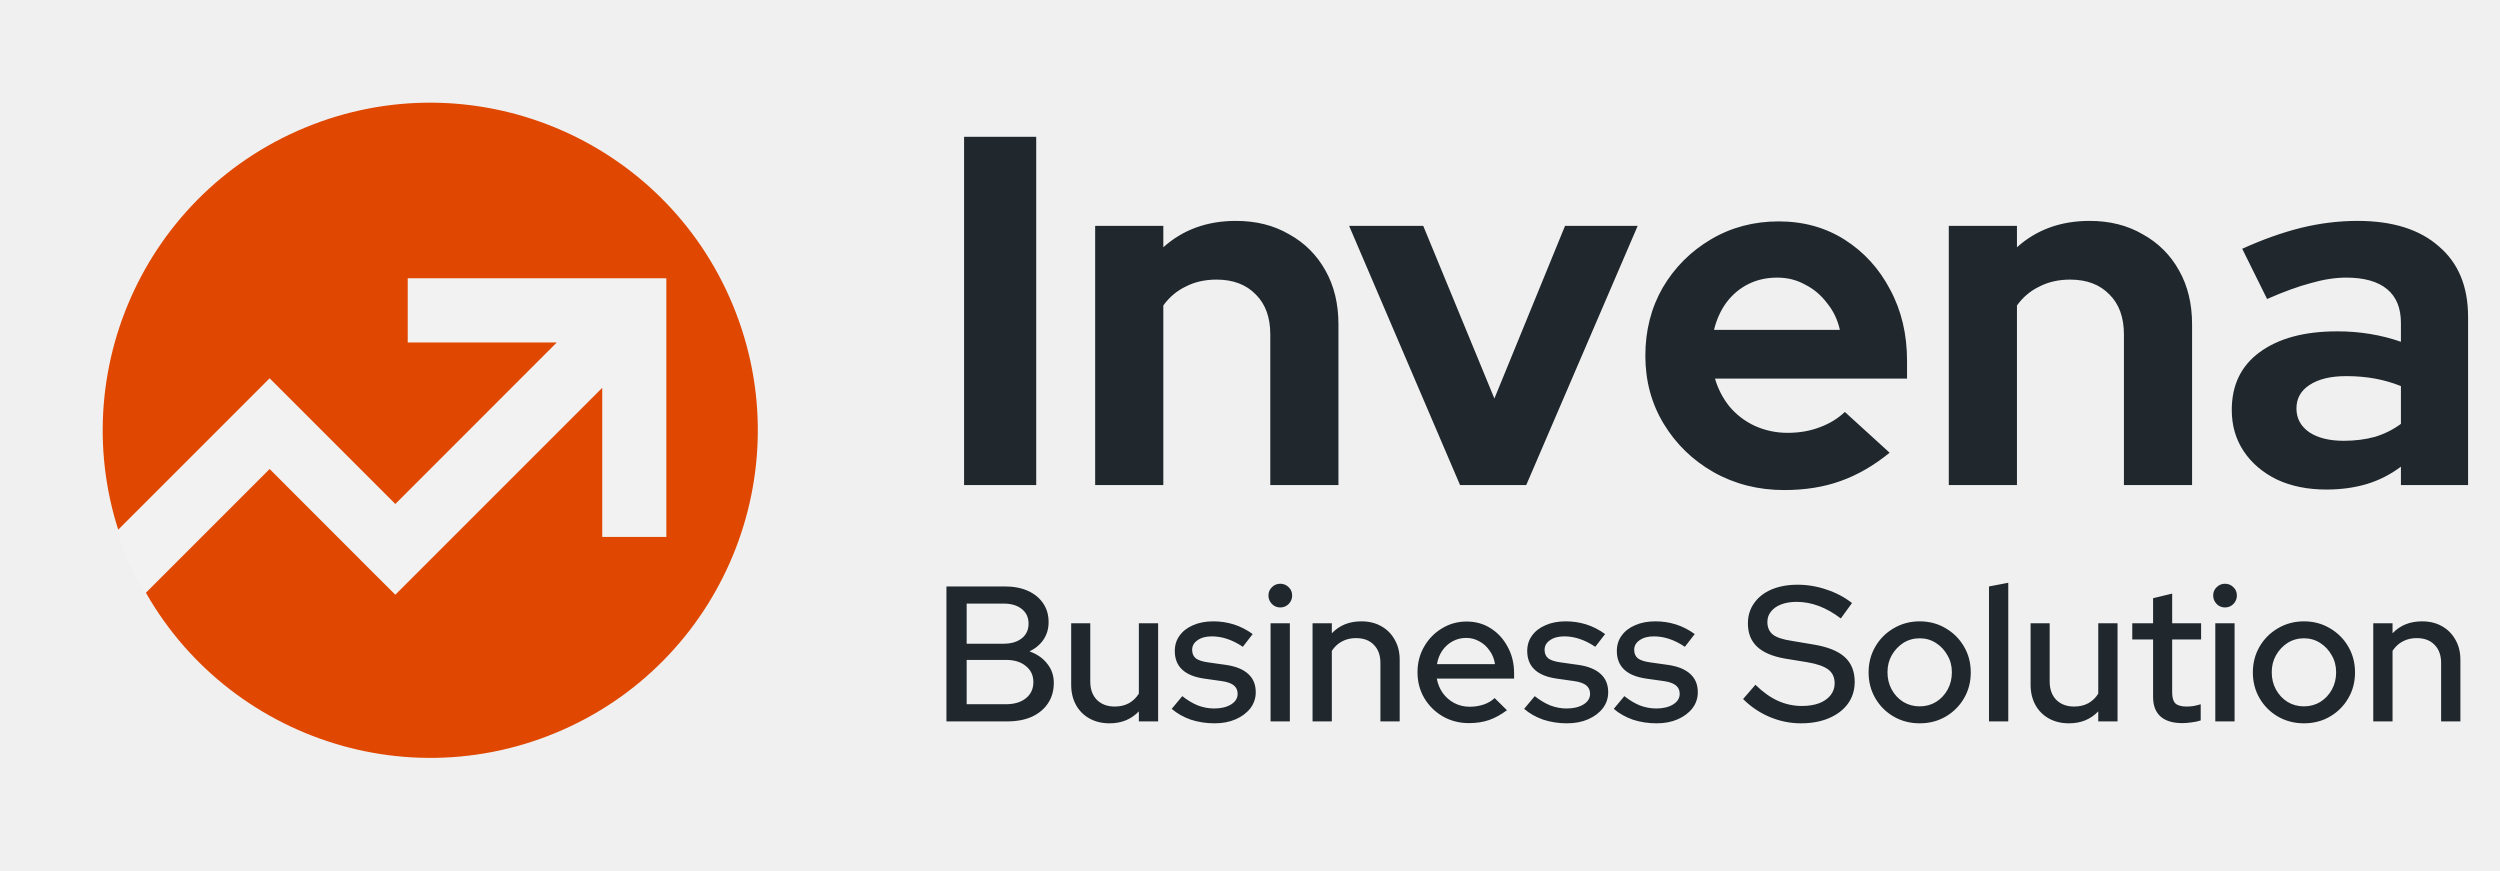
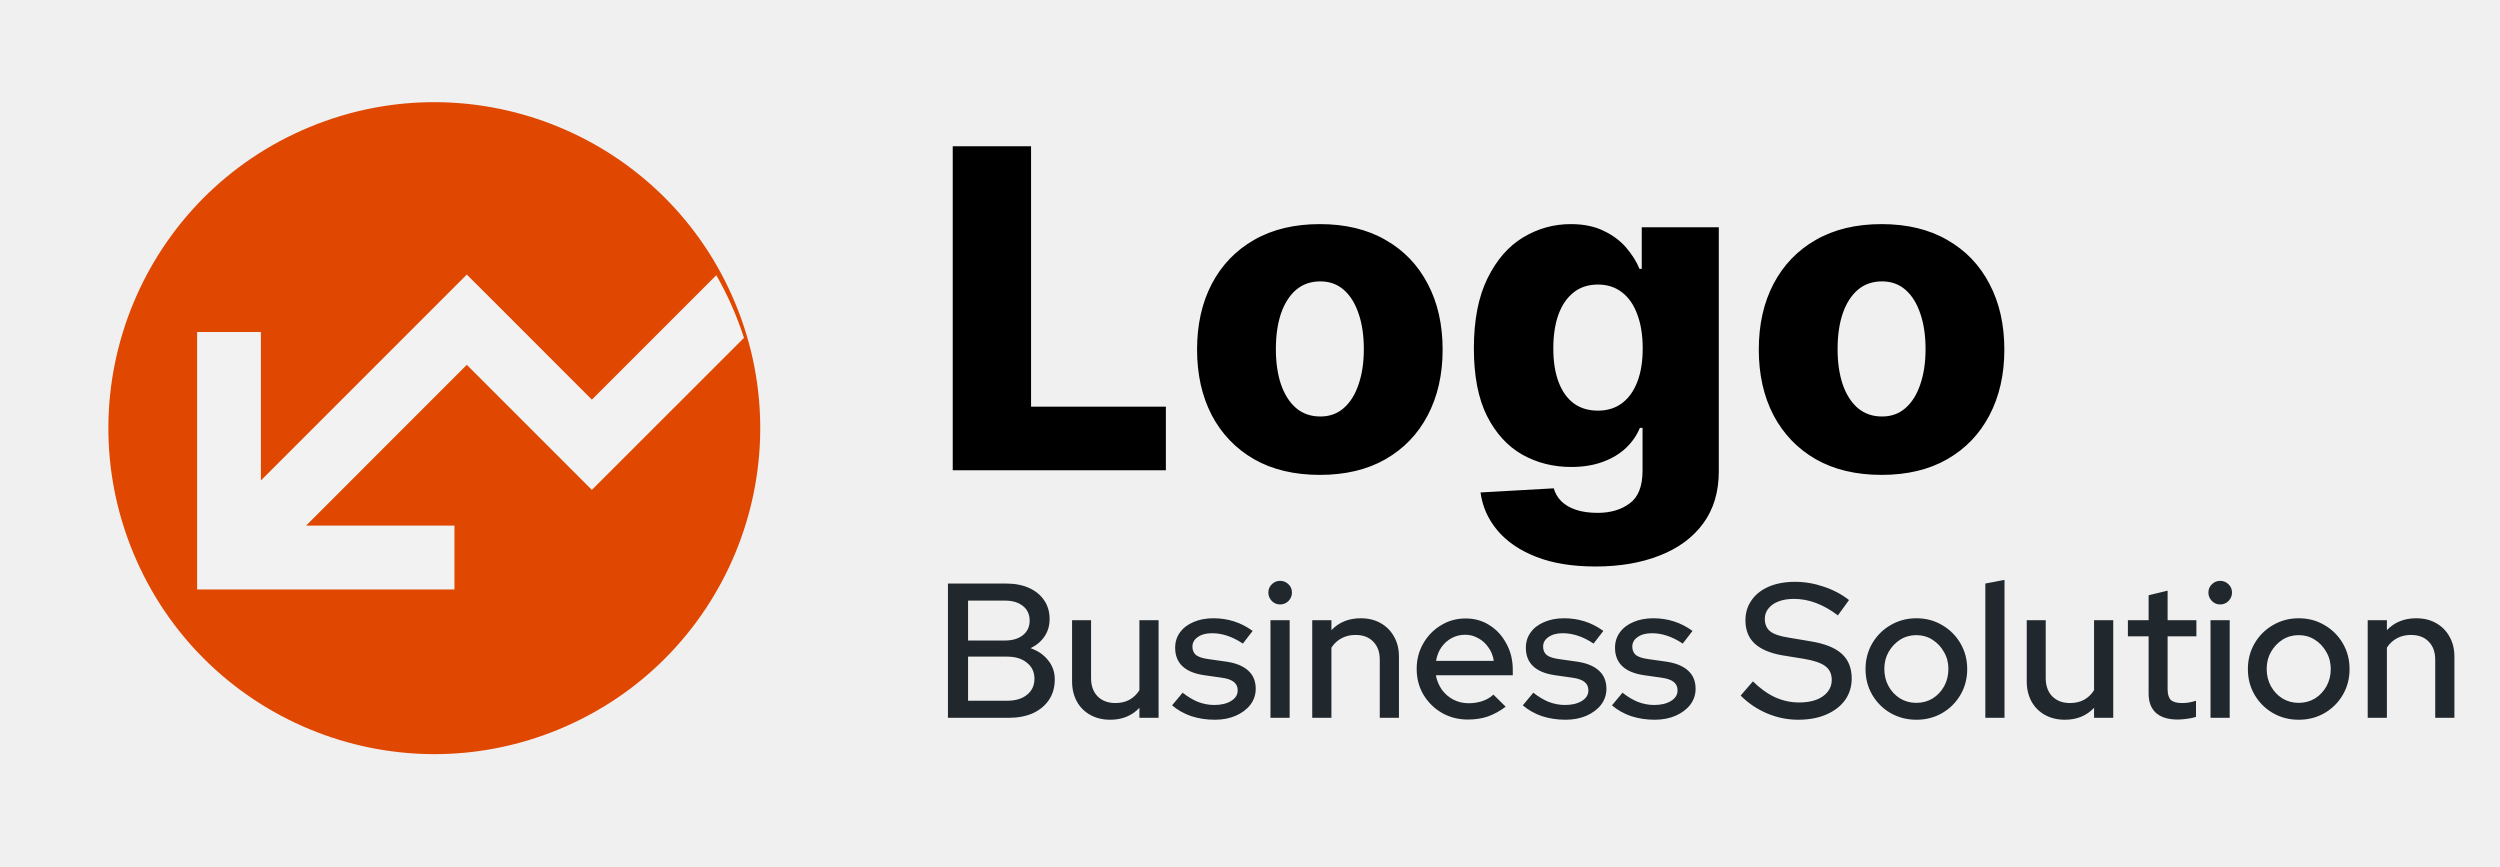
- <svg xmlns="http://www.w3.org/2000/svg" width="201" height="70" viewBox="0 0 201 70" fill="none">
-   <path d="M44.671 58.924C58.104 53.36 64.482 37.956 58.917 24.52C53.351 11.083 37.949 4.701 24.515 10.266C11.082 15.83 4.703 31.234 10.269 44.67C15.835 58.107 31.237 64.489 44.671 58.924Z" fill="#E04700" />
-   <mask id="mask0_3025_509" style="mask-type:luminance" maskUnits="userSpaceOnUse" x="8" y="8" width="54" height="54">
-     <path d="M44.726 59.059C58.234 53.464 64.647 37.975 59.051 24.464C53.454 10.953 37.967 4.536 24.459 10.131C10.95 15.727 4.537 31.216 10.134 44.727C15.73 58.238 31.218 64.655 44.726 59.059Z" fill="white" />
+ <svg xmlns="http://www.w3.org/2000/svg" width="202" height="70" viewBox="0 0 202 70" fill="none">
+   <path d="M45.17 58.924C58.604 53.36 64.982 37.956 59.416 24.52C53.851 11.083 38.449 4.701 25.015 10.266C11.581 15.831 5.203 31.234 10.769 44.671C16.335 58.107 31.737 64.489 45.17 58.924Z" fill="#E04700" />
+   <mask id="mask0_299_772" style="mask-type:luminance" maskUnits="userSpaceOnUse" x="8" y="8" width="54" height="54">
+     <path d="M24.775 10.94C11.267 16.536 4.853 32.025 10.45 45.536C16.046 59.047 31.534 65.464 45.042 59.868C58.55 54.273 64.963 38.784 59.367 25.273C53.77 11.762 38.283 5.345 24.775 10.94Z" fill="white" />
  </mask>
-   <g mask="url(#mask0_3025_509)">
-     <path fill-rule="evenodd" clip-rule="evenodd" d="M48.42 31.18L31.784 47.816L29.957 45.995L21.678 37.709L7.331 52.056L3.684 48.403L21.678 30.414L23.499 32.235L31.784 40.521L44.767 27.532H32.781V22.372H53.574V43.172H48.42V31.18Z" fill="#F2F2F2" />
+   <g mask="url(#mask0_299_772)">
+     <path fill-rule="evenodd" clip-rule="evenodd" d="M21.08 38.82L37.716 22.184L39.543 24.005L47.822 32.29L62.169 17.943L65.817 21.597L47.822 39.585L46.002 37.764L37.716 29.479L24.733 42.468H36.72V47.627H15.926V26.828H21.08V38.82Z" fill="#F2F2F2" />
  </g>
-   <path d="M77.512 39V11H83.312V39H77.512ZM88.051 39V18.16H93.531V19.88C95.104 18.467 97.051 17.76 99.371 17.76C100.997 17.76 102.424 18.12 103.651 18.84C104.904 19.533 105.877 20.507 106.571 21.76C107.264 22.987 107.611 24.427 107.611 26.08V39H102.131V26.88C102.131 25.52 101.744 24.453 100.971 23.68C100.197 22.88 99.144 22.48 97.811 22.48C96.877 22.48 96.051 22.667 95.331 23.04C94.611 23.387 94.011 23.893 93.531 24.56V39H88.051ZM117.389 39L108.469 18.16H114.429L120.149 32.04L125.829 18.16H131.669L122.709 39H117.389ZM143.446 39.4C141.366 39.4 139.473 38.92 137.766 37.96C136.086 37 134.753 35.707 133.766 34.08C132.779 32.453 132.286 30.627 132.286 28.6C132.286 26.573 132.753 24.747 133.686 23.12C134.646 21.493 135.939 20.2 137.566 19.24C139.193 18.28 141.006 17.8 143.006 17.8C145.006 17.8 146.779 18.293 148.326 19.28C149.873 20.267 151.086 21.6 151.966 23.28C152.873 24.96 153.326 26.867 153.326 29V30.44H137.886C138.126 31.267 138.513 32.013 139.046 32.68C139.606 33.347 140.286 33.867 141.086 34.24C141.913 34.613 142.793 34.8 143.726 34.8C144.659 34.8 145.513 34.653 146.286 34.36C147.086 34.067 147.766 33.653 148.326 33.12L151.926 36.4C150.646 37.44 149.326 38.2 147.966 38.68C146.633 39.16 145.126 39.4 143.446 39.4ZM137.806 26.52H147.926C147.739 25.693 147.393 24.973 146.886 24.36C146.406 23.72 145.819 23.227 145.126 22.88C144.459 22.507 143.713 22.32 142.886 22.32C142.033 22.32 141.259 22.493 140.566 22.84C139.873 23.187 139.286 23.68 138.806 24.32C138.353 24.933 138.019 25.667 137.806 26.52ZM156.683 39V18.16H162.163V19.88C163.737 18.467 165.683 17.76 168.003 17.76C169.63 17.76 171.057 18.12 172.283 18.84C173.537 19.533 174.51 20.507 175.203 21.76C175.897 22.987 176.243 24.427 176.243 26.08V39H170.763V26.88C170.763 25.52 170.377 24.453 169.603 23.68C168.83 22.88 167.777 22.48 166.443 22.48C165.51 22.48 164.683 22.667 163.963 23.04C163.243 23.387 162.643 23.893 162.163 24.56V39H156.683ZM187.034 39.36C185.541 39.36 184.221 39.093 183.074 38.56C181.928 38 181.034 37.24 180.394 36.28C179.754 35.32 179.434 34.213 179.434 32.96C179.434 30.96 180.181 29.413 181.674 28.32C183.194 27.2 185.274 26.64 187.914 26.64C189.728 26.64 191.434 26.92 193.034 27.48V25.96C193.034 24.76 192.661 23.853 191.914 23.24C191.168 22.627 190.074 22.32 188.634 22.32C187.754 22.32 186.808 22.467 185.794 22.76C184.781 23.027 183.608 23.453 182.274 24.04L180.274 20C181.928 19.253 183.501 18.693 184.994 18.32C186.514 17.947 188.034 17.76 189.554 17.76C192.354 17.76 194.528 18.44 196.074 19.8C197.648 21.133 198.434 23.027 198.434 25.48V39H193.034V37.52C192.181 38.16 191.261 38.627 190.274 38.92C189.288 39.213 188.208 39.36 187.034 39.36ZM184.634 32.84C184.634 33.64 184.981 34.28 185.674 34.76C186.368 35.213 187.288 35.44 188.434 35.44C189.341 35.44 190.181 35.333 190.954 35.12C191.728 34.88 192.421 34.533 193.034 34.08V31.04C192.368 30.773 191.674 30.573 190.954 30.44C190.234 30.307 189.461 30.24 188.634 30.24C187.381 30.24 186.394 30.48 185.674 30.96C184.981 31.413 184.634 32.04 184.634 32.84Z" fill="#20282D" />
-   <path d="M76.093 58V47.15H80.789C81.502 47.15 82.122 47.269 82.649 47.507C83.176 47.744 83.584 48.08 83.874 48.514C84.163 48.938 84.308 49.439 84.308 50.017C84.308 50.544 84.173 51.01 83.905 51.413C83.636 51.816 83.259 52.136 82.773 52.373C83.383 52.59 83.858 52.921 84.199 53.365C84.55 53.8 84.726 54.311 84.726 54.9C84.726 55.53 84.571 56.078 84.261 56.543C83.951 57.008 83.517 57.37 82.959 57.628C82.401 57.876 81.745 58 80.991 58H76.093ZM77.72 51.754H80.696C81.306 51.754 81.791 51.609 82.153 51.319C82.515 51.03 82.696 50.638 82.696 50.142C82.696 49.645 82.515 49.253 82.153 48.964C81.791 48.674 81.306 48.529 80.696 48.529H77.72V51.754ZM77.72 56.62H80.867C81.549 56.62 82.086 56.46 82.479 56.14C82.882 55.82 83.083 55.386 83.083 54.838C83.083 54.301 82.882 53.872 82.479 53.551C82.086 53.221 81.549 53.056 80.867 53.056H77.72V56.62ZM89.208 58.155C88.598 58.155 88.061 58.026 87.596 57.767C87.131 57.509 86.769 57.148 86.511 56.682C86.252 56.207 86.123 55.665 86.123 55.055V50.111H87.658V54.791C87.658 55.411 87.833 55.902 88.185 56.264C88.546 56.626 89.027 56.806 89.626 56.806C90.05 56.806 90.427 56.719 90.758 56.543C91.088 56.357 91.357 56.099 91.564 55.768V50.111H93.114V58H91.564V57.194C90.954 57.835 90.169 58.155 89.208 58.155ZM97.661 58.155C96.979 58.155 96.338 58.057 95.739 57.861C95.15 57.654 94.639 57.364 94.205 56.992L95.057 55.969C95.46 56.29 95.874 56.538 96.297 56.714C96.731 56.879 97.17 56.962 97.615 56.962C98.173 56.962 98.627 56.853 98.979 56.636C99.33 56.419 99.506 56.135 99.506 55.783C99.506 55.494 99.402 55.267 99.196 55.102C98.989 54.936 98.669 54.822 98.235 54.761L96.809 54.559C96.023 54.445 95.434 54.203 95.042 53.831C94.649 53.459 94.453 52.962 94.453 52.343C94.453 51.867 94.582 51.454 94.84 51.102C95.099 50.741 95.46 50.462 95.925 50.266C96.39 50.059 96.933 49.956 97.553 49.956C98.121 49.956 98.669 50.038 99.196 50.203C99.723 50.369 100.229 50.627 100.715 50.978L99.924 52.002C99.49 51.712 99.067 51.5 98.653 51.366C98.25 51.232 97.842 51.164 97.429 51.164C96.953 51.164 96.571 51.268 96.282 51.474C95.992 51.671 95.848 51.929 95.848 52.249C95.848 52.539 95.946 52.766 96.142 52.931C96.349 53.087 96.685 53.195 97.15 53.257L98.576 53.459C99.361 53.572 99.955 53.815 100.358 54.187C100.761 54.549 100.963 55.039 100.963 55.66C100.963 56.135 100.818 56.564 100.529 56.946C100.239 57.318 99.847 57.612 99.351 57.83C98.855 58.047 98.291 58.155 97.661 58.155ZM102.154 58V50.111H103.704V58H102.154ZM102.929 48.84C102.67 48.84 102.448 48.746 102.262 48.56C102.076 48.364 101.983 48.137 101.983 47.879C101.983 47.61 102.076 47.388 102.262 47.212C102.448 47.026 102.67 46.933 102.929 46.933C103.197 46.933 103.425 47.026 103.611 47.212C103.797 47.388 103.89 47.61 103.89 47.879C103.89 48.137 103.797 48.364 103.611 48.56C103.425 48.746 103.197 48.84 102.929 48.84ZM105.529 58V50.111H107.079V50.916C107.689 50.276 108.479 49.956 109.451 49.956C110.06 49.956 110.593 50.085 111.047 50.343C111.512 50.601 111.874 50.963 112.132 51.428C112.401 51.893 112.535 52.43 112.535 53.04V58H110.985V53.303C110.985 52.684 110.81 52.198 110.458 51.846C110.117 51.485 109.637 51.304 109.017 51.304C108.603 51.304 108.231 51.392 107.901 51.568C107.57 51.743 107.296 51.996 107.079 52.327V58H105.529ZM118.106 58.139C117.331 58.139 116.628 57.959 115.998 57.597C115.378 57.235 114.882 56.745 114.51 56.124C114.148 55.505 113.967 54.812 113.967 54.047C113.967 53.293 114.143 52.611 114.494 52.002C114.846 51.382 115.321 50.891 115.92 50.529C116.52 50.157 117.186 49.971 117.92 49.971C118.653 49.971 119.304 50.157 119.873 50.529C120.441 50.891 120.891 51.387 121.221 52.017C121.562 52.637 121.733 53.34 121.733 54.125V54.559H115.517C115.6 54.993 115.76 55.38 115.998 55.721C116.246 56.062 116.556 56.331 116.928 56.528C117.31 56.724 117.723 56.822 118.168 56.822C118.55 56.822 118.917 56.765 119.268 56.651C119.63 56.528 119.93 56.352 120.167 56.124L121.159 57.101C120.694 57.452 120.214 57.716 119.718 57.892C119.232 58.057 118.695 58.139 118.106 58.139ZM115.533 53.397H120.198C120.136 52.983 119.992 52.621 119.764 52.312C119.547 51.991 119.273 51.743 118.943 51.568C118.622 51.382 118.271 51.288 117.889 51.288C117.496 51.288 117.134 51.376 116.804 51.552C116.473 51.728 116.194 51.976 115.967 52.296C115.75 52.606 115.605 52.973 115.533 53.397ZM125.997 58.155C125.315 58.155 124.674 58.057 124.075 57.861C123.486 57.654 122.975 57.364 122.541 56.992L123.393 55.969C123.796 56.29 124.209 56.538 124.633 56.714C125.067 56.879 125.506 56.962 125.951 56.962C126.509 56.962 126.963 56.853 127.315 56.636C127.666 56.419 127.842 56.135 127.842 55.783C127.842 55.494 127.738 55.267 127.532 55.102C127.325 54.936 127.005 54.822 126.571 54.761L125.145 54.559C124.359 54.445 123.77 54.203 123.378 53.831C122.985 53.459 122.789 52.962 122.789 52.343C122.789 51.867 122.918 51.454 123.176 51.102C123.434 50.741 123.796 50.462 124.261 50.266C124.726 50.059 125.269 49.956 125.889 49.956C126.457 49.956 127.005 50.038 127.532 50.203C128.059 50.369 128.565 50.627 129.051 50.978L128.26 52.002C127.826 51.712 127.402 51.5 126.989 51.366C126.586 51.232 126.178 51.164 125.765 51.164C125.289 51.164 124.907 51.268 124.618 51.474C124.328 51.671 124.184 51.929 124.184 52.249C124.184 52.539 124.282 52.766 124.478 52.931C124.685 53.087 125.021 53.195 125.486 53.257L126.912 53.459C127.697 53.572 128.291 53.815 128.694 54.187C129.097 54.549 129.299 55.039 129.299 55.66C129.299 56.135 129.154 56.564 128.865 56.946C128.575 57.318 128.183 57.612 127.687 57.83C127.191 58.047 126.627 58.155 125.997 58.155ZM133.202 58.155C132.52 58.155 131.88 58.057 131.28 57.861C130.691 57.654 130.18 57.364 129.746 56.992L130.598 55.969C131.001 56.29 131.415 56.538 131.838 56.714C132.272 56.879 132.711 56.962 133.156 56.962C133.714 56.962 134.168 56.853 134.52 56.636C134.871 56.419 135.047 56.135 135.047 55.783C135.047 55.494 134.943 55.267 134.737 55.102C134.53 54.936 134.21 54.822 133.776 54.761L132.35 54.559C131.564 54.445 130.975 54.203 130.583 53.831C130.19 53.459 129.994 52.962 129.994 52.343C129.994 51.867 130.123 51.454 130.381 51.102C130.64 50.741 131.001 50.462 131.466 50.266C131.931 50.059 132.474 49.956 133.094 49.956C133.662 49.956 134.21 50.038 134.737 50.203C135.264 50.369 135.77 50.627 136.256 50.978L135.465 52.002C135.031 51.712 134.608 51.5 134.194 51.366C133.791 51.232 133.383 51.164 132.97 51.164C132.494 51.164 132.112 51.268 131.823 51.474C131.533 51.671 131.389 51.929 131.389 52.249C131.389 52.539 131.487 52.766 131.683 52.931C131.89 53.087 132.226 53.195 132.691 53.257L134.117 53.459C134.902 53.572 135.496 53.815 135.899 54.187C136.302 54.549 136.504 55.039 136.504 55.66C136.504 56.135 136.359 56.564 136.07 56.946C135.78 57.318 135.388 57.612 134.892 57.83C134.396 58.047 133.833 58.155 133.202 58.155ZM144.794 58.155C143.926 58.155 143.089 57.984 142.283 57.644C141.477 57.303 140.764 56.822 140.144 56.202L141.136 55.055C141.725 55.634 142.324 56.062 142.934 56.342C143.554 56.62 144.199 56.76 144.871 56.76C145.398 56.76 145.858 56.688 146.251 56.543C146.654 56.388 146.964 56.171 147.181 55.892C147.398 55.613 147.506 55.298 147.506 54.947C147.506 54.461 147.336 54.089 146.995 53.831C146.654 53.572 146.09 53.376 145.305 53.242L143.492 52.947C142.5 52.771 141.756 52.451 141.26 51.986C140.774 51.521 140.531 50.901 140.531 50.126C140.531 49.506 140.696 48.964 141.027 48.498C141.358 48.023 141.823 47.656 142.422 47.398C143.032 47.14 143.734 47.011 144.53 47.011C145.315 47.011 146.085 47.14 146.84 47.398C147.604 47.646 148.291 48.008 148.901 48.483L148.002 49.723C146.834 48.834 145.651 48.39 144.453 48.39C143.977 48.39 143.564 48.457 143.213 48.592C142.861 48.726 142.587 48.917 142.391 49.165C142.195 49.403 142.097 49.682 142.097 50.002C142.097 50.446 142.246 50.787 142.546 51.025C142.846 51.252 143.342 51.418 144.034 51.521L145.786 51.816C146.933 52.002 147.775 52.337 148.312 52.823C148.849 53.309 149.118 53.975 149.118 54.822C149.118 55.484 148.937 56.068 148.576 56.574C148.214 57.07 147.708 57.458 147.057 57.736C146.406 58.016 145.651 58.155 144.794 58.155ZM154.342 58.155C153.578 58.155 152.88 57.974 152.25 57.612C151.63 57.251 151.139 56.76 150.777 56.14C150.416 55.52 150.235 54.828 150.235 54.063C150.235 53.298 150.416 52.606 150.777 51.986C151.139 51.366 151.63 50.875 152.25 50.514C152.88 50.142 153.578 49.956 154.342 49.956C155.117 49.956 155.815 50.142 156.435 50.514C157.055 50.875 157.546 51.366 157.907 51.986C158.269 52.606 158.45 53.298 158.45 54.063C158.45 54.828 158.269 55.52 157.907 56.14C157.546 56.76 157.055 57.251 156.435 57.612C155.815 57.974 155.117 58.155 154.342 58.155ZM154.342 56.791C154.828 56.791 155.267 56.672 155.66 56.434C156.052 56.187 156.362 55.856 156.59 55.443C156.817 55.029 156.931 54.564 156.931 54.047C156.931 53.541 156.812 53.087 156.574 52.684C156.347 52.27 156.037 51.94 155.644 51.691C155.262 51.444 154.828 51.319 154.342 51.319C153.857 51.319 153.417 51.444 153.025 51.691C152.642 51.94 152.332 52.27 152.095 52.684C151.867 53.087 151.754 53.541 151.754 54.047C151.754 54.564 151.867 55.029 152.095 55.443C152.322 55.856 152.632 56.187 153.025 56.434C153.417 56.672 153.857 56.791 154.342 56.791ZM159.915 58V47.15L161.465 46.855V58H159.915ZM166.344 58.155C165.735 58.155 165.197 58.026 164.732 57.767C164.267 57.509 163.906 57.148 163.647 56.682C163.389 56.207 163.26 55.665 163.26 55.055V50.111H164.794V54.791C164.794 55.411 164.97 55.902 165.321 56.264C165.683 56.626 166.164 56.806 166.763 56.806C167.187 56.806 167.564 56.719 167.894 56.543C168.225 56.357 168.494 56.099 168.7 55.768V50.111H170.25V58H168.7V57.194C168.091 57.835 167.305 58.155 166.344 58.155ZM175.464 58.139C174.7 58.139 174.116 57.964 173.713 57.612C173.31 57.251 173.108 56.729 173.108 56.047V51.413H171.434V50.111H173.108V48.096L174.643 47.724V50.111H176.968V51.413H174.643V55.691C174.643 56.093 174.731 56.383 174.906 56.559C175.092 56.724 175.392 56.806 175.805 56.806C176.022 56.806 176.214 56.791 176.379 56.76C176.555 56.729 176.741 56.682 176.937 56.62V57.922C176.73 57.995 176.487 58.047 176.208 58.078C175.94 58.119 175.692 58.139 175.464 58.139ZM178.11 58V50.111H179.66V58H178.11ZM178.885 48.84C178.626 48.84 178.404 48.746 178.218 48.56C178.032 48.364 177.939 48.137 177.939 47.879C177.939 47.61 178.032 47.388 178.218 47.212C178.404 47.026 178.626 46.933 178.885 46.933C179.153 46.933 179.381 47.026 179.567 47.212C179.753 47.388 179.846 47.61 179.846 47.879C179.846 48.137 179.753 48.364 179.567 48.56C179.381 48.746 179.153 48.84 178.885 48.84ZM185.236 58.155C184.472 58.155 183.774 57.974 183.144 57.612C182.524 57.251 182.033 56.76 181.671 56.14C181.31 55.52 181.129 54.828 181.129 54.063C181.129 53.298 181.31 52.606 181.671 51.986C182.033 51.366 182.524 50.875 183.144 50.514C183.774 50.142 184.472 49.956 185.236 49.956C186.011 49.956 186.709 50.142 187.329 50.514C187.949 50.875 188.44 51.366 188.801 51.986C189.163 52.606 189.344 53.298 189.344 54.063C189.344 54.828 189.163 55.52 188.801 56.14C188.44 56.76 187.949 57.251 187.329 57.612C186.709 57.974 186.011 58.155 185.236 58.155ZM185.236 56.791C185.722 56.791 186.161 56.672 186.554 56.434C186.946 56.187 187.256 55.856 187.484 55.443C187.711 55.029 187.825 54.564 187.825 54.047C187.825 53.541 187.706 53.087 187.468 52.684C187.241 52.27 186.931 51.94 186.538 51.691C186.156 51.444 185.722 51.319 185.236 51.319C184.751 51.319 184.311 51.444 183.919 51.691C183.536 51.94 183.226 52.27 182.989 52.684C182.761 53.087 182.648 53.541 182.648 54.047C182.648 54.564 182.761 55.029 182.989 55.443C183.216 55.856 183.526 56.187 183.919 56.434C184.311 56.672 184.751 56.791 185.236 56.791ZM190.81 58V50.111H192.36V50.916C192.969 50.276 193.76 49.956 194.731 49.956C195.341 49.956 195.873 50.085 196.328 50.343C196.793 50.601 197.154 50.963 197.413 51.428C197.681 51.893 197.816 52.43 197.816 53.04V58H196.266V53.303C196.266 52.684 196.09 52.198 195.739 51.846C195.398 51.485 194.917 51.304 194.297 51.304C193.884 51.304 193.512 51.392 193.181 51.568C192.85 51.743 192.577 51.996 192.36 52.327V58H190.81Z" fill="#20282D" />
+   <path d="M76.981 38V11.818H83.31V32.861H94.202V38H76.981ZM106.644 38.371C104.581 38.371 102.809 37.949 101.326 37.105C99.851 36.253 98.713 35.068 97.912 33.551C97.12 32.026 96.723 30.257 96.723 28.246C96.723 26.226 97.12 24.457 97.912 22.94C98.713 21.415 99.851 20.23 101.326 19.386C102.809 18.534 104.581 18.108 106.644 18.108C108.706 18.108 110.475 18.534 111.949 19.386C113.432 20.23 114.57 21.415 115.363 22.94C116.164 24.457 116.564 26.226 116.564 28.246C116.564 30.257 116.164 32.026 115.363 33.551C114.57 35.068 113.432 36.253 111.949 37.105C110.475 37.949 108.706 38.371 106.644 38.371ZM106.682 33.653C107.432 33.653 108.067 33.423 108.587 32.963C109.107 32.503 109.503 31.864 109.776 31.046C110.057 30.227 110.198 29.281 110.198 28.207C110.198 27.116 110.057 26.162 109.776 25.344C109.503 24.526 109.107 23.886 108.587 23.426C108.067 22.966 107.432 22.736 106.682 22.736C105.907 22.736 105.25 22.966 104.713 23.426C104.185 23.886 103.78 24.526 103.499 25.344C103.226 26.162 103.09 27.116 103.09 28.207C103.09 29.281 103.226 30.227 103.499 31.046C103.78 31.864 104.185 32.503 104.713 32.963C105.25 33.423 105.907 33.653 106.682 33.653ZM128.92 45.773C127.054 45.773 125.456 45.513 124.126 44.993C122.797 44.473 121.752 43.761 120.994 42.858C120.235 41.955 119.779 40.932 119.626 39.79L125.545 39.457C125.656 39.858 125.86 40.207 126.159 40.506C126.466 40.804 126.862 41.034 127.348 41.196C127.842 41.358 128.422 41.439 129.086 41.439C130.135 41.439 131 41.183 131.681 40.672C132.372 40.169 132.717 39.287 132.717 38.026V34.574H132.5C132.252 35.179 131.877 35.72 131.375 36.197C130.872 36.675 130.245 37.05 129.495 37.322C128.754 37.595 127.902 37.731 126.939 37.731C125.507 37.731 124.194 37.399 123.001 36.734C121.816 36.061 120.866 35.021 120.15 33.615C119.443 32.2 119.089 30.381 119.089 28.156C119.089 25.864 119.456 23.976 120.189 22.493C120.922 21.001 121.88 19.898 123.065 19.182C124.258 18.466 125.541 18.108 126.913 18.108C127.944 18.108 128.826 18.287 129.559 18.645C130.301 18.994 130.91 19.446 131.387 20C131.865 20.554 132.227 21.129 132.474 21.726H132.653V18.364H138.879V38.077C138.879 39.739 138.461 41.141 137.626 42.283C136.791 43.425 135.623 44.29 134.123 44.878C132.623 45.474 130.889 45.773 128.92 45.773ZM129.112 33.18C129.87 33.18 130.518 32.98 131.055 32.58C131.592 32.179 132.005 31.604 132.295 30.854C132.585 30.104 132.73 29.204 132.73 28.156C132.73 27.091 132.585 26.175 132.295 25.408C132.014 24.632 131.6 24.035 131.055 23.618C130.518 23.2 129.87 22.991 129.112 22.991C128.336 22.991 127.68 23.204 127.143 23.631C126.606 24.057 126.197 24.658 125.916 25.433C125.643 26.2 125.507 27.108 125.507 28.156C125.507 29.204 125.647 30.104 125.929 30.854C126.21 31.604 126.615 32.179 127.143 32.58C127.68 32.98 128.336 33.18 129.112 33.18ZM152.031 38.371C149.968 38.371 148.195 37.949 146.712 37.105C145.238 36.253 144.1 35.068 143.299 33.551C142.506 32.026 142.11 30.257 142.11 28.246C142.11 26.226 142.506 24.457 143.299 22.94C144.1 21.415 145.238 20.23 146.712 19.386C148.195 18.534 149.968 18.108 152.031 18.108C154.093 18.108 155.862 18.534 157.336 19.386C158.819 20.23 159.957 21.415 160.749 22.94C161.55 24.457 161.951 26.226 161.951 28.246C161.951 30.257 161.55 32.026 160.749 33.551C159.957 35.068 158.819 36.253 157.336 37.105C155.862 37.949 154.093 38.371 152.031 38.371ZM152.069 33.653C152.819 33.653 153.454 33.423 153.974 32.963C154.494 32.503 154.89 31.864 155.163 31.046C155.444 30.227 155.585 29.281 155.585 28.207C155.585 27.116 155.444 26.162 155.163 25.344C154.89 24.526 154.494 23.886 153.974 23.426C153.454 22.966 152.819 22.736 152.069 22.736C151.293 22.736 150.637 22.966 150.1 23.426C149.572 23.886 149.167 24.526 148.886 25.344C148.613 26.162 148.477 27.116 148.477 28.207C148.477 29.281 148.613 30.227 148.886 31.046C149.167 31.864 149.572 32.503 150.1 32.963C150.637 33.423 151.293 33.653 152.069 33.653Z" fill="black" />
+   <path d="M76.593 58V47.15H81.289C82.002 47.15 82.622 47.269 83.149 47.507C83.676 47.744 84.085 48.08 84.374 48.514C84.663 48.938 84.808 49.439 84.808 50.017C84.808 50.544 84.674 51.01 84.405 51.413C84.136 51.816 83.759 52.136 83.273 52.373C83.883 52.59 84.358 52.921 84.699 53.365C85.051 53.8 85.226 54.311 85.226 54.9C85.226 55.53 85.071 56.078 84.761 56.543C84.451 57.008 84.017 57.37 83.459 57.628C82.901 57.876 82.245 58 81.491 58H76.593ZM78.22 51.754H81.196C81.806 51.754 82.292 51.609 82.653 51.319C83.015 51.03 83.196 50.638 83.196 50.142C83.196 49.645 83.015 49.253 82.653 48.964C82.292 48.674 81.806 48.529 81.196 48.529H78.22V51.754ZM78.22 56.62H81.367C82.049 56.62 82.586 56.46 82.979 56.14C83.382 55.82 83.583 55.386 83.583 54.838C83.583 54.301 83.382 53.872 82.979 53.551C82.586 53.221 82.049 53.056 81.367 53.056H78.22V56.62ZM89.708 58.155C89.098 58.155 88.561 58.026 88.096 57.767C87.631 57.509 87.269 57.148 87.011 56.682C86.752 56.207 86.623 55.665 86.623 55.055V50.111H88.158V54.791C88.158 55.411 88.334 55.902 88.685 56.264C89.046 56.626 89.527 56.806 90.126 56.806C90.55 56.806 90.927 56.719 91.258 56.543C91.588 56.357 91.857 56.099 92.064 55.768V50.111H93.614V58H92.064V57.194C91.454 57.835 90.669 58.155 89.708 58.155ZM98.161 58.155C97.479 58.155 96.839 58.057 96.239 57.861C95.65 57.654 95.139 57.364 94.705 56.992L95.557 55.969C95.96 56.29 96.374 56.538 96.797 56.714C97.231 56.879 97.67 56.962 98.115 56.962C98.673 56.962 99.127 56.853 99.479 56.636C99.83 56.419 100.006 56.135 100.006 55.783C100.006 55.494 99.902 55.267 99.696 55.102C99.489 54.936 99.169 54.822 98.735 54.761L97.309 54.559C96.523 54.445 95.934 54.203 95.542 53.831C95.149 53.459 94.953 52.962 94.953 52.343C94.953 51.867 95.082 51.454 95.34 51.102C95.599 50.741 95.96 50.462 96.425 50.266C96.89 50.059 97.433 49.956 98.053 49.956C98.621 49.956 99.169 50.038 99.696 50.203C100.223 50.369 100.729 50.627 101.215 50.978L100.424 52.002C99.99 51.712 99.567 51.5 99.153 51.366C98.75 51.232 98.342 51.164 97.929 51.164C97.453 51.164 97.071 51.268 96.782 51.474C96.492 51.671 96.348 51.929 96.348 52.249C96.348 52.539 96.446 52.766 96.642 52.931C96.849 53.087 97.185 53.195 97.65 53.257L99.076 53.459C99.861 53.572 100.455 53.815 100.858 54.187C101.261 54.549 101.463 55.039 101.463 55.66C101.463 56.135 101.318 56.564 101.029 56.946C100.739 57.318 100.347 57.612 99.851 57.83C99.355 58.047 98.792 58.155 98.161 58.155ZM102.654 58V50.111H104.204V58H102.654ZM103.429 48.84C103.17 48.84 102.948 48.746 102.762 48.56C102.576 48.364 102.483 48.137 102.483 47.879C102.483 47.61 102.576 47.388 102.762 47.212C102.948 47.026 103.17 46.933 103.429 46.933C103.697 46.933 103.925 47.026 104.111 47.212C104.297 47.388 104.39 47.61 104.39 47.879C104.39 48.137 104.297 48.364 104.111 48.56C103.925 48.746 103.697 48.84 103.429 48.84ZM106.029 58V50.111H107.579V50.916C108.189 50.276 108.979 49.956 109.951 49.956C110.56 49.956 111.093 50.085 111.547 50.343C112.012 50.601 112.374 50.963 112.632 51.428C112.901 51.893 113.035 52.43 113.035 53.04V58H111.485V53.303C111.485 52.684 111.31 52.198 110.958 51.846C110.617 51.485 110.137 51.304 109.517 51.304C109.103 51.304 108.731 51.392 108.401 51.568C108.07 51.743 107.796 51.996 107.579 52.327V58H106.029ZM118.606 58.139C117.831 58.139 117.128 57.959 116.498 57.597C115.878 57.235 115.382 56.745 115.01 56.124C114.648 55.505 114.467 54.812 114.467 54.047C114.467 53.293 114.643 52.611 114.994 52.002C115.346 51.382 115.821 50.891 116.42 50.529C117.02 50.157 117.686 49.971 118.42 49.971C119.153 49.971 119.804 50.157 120.373 50.529C120.941 50.891 121.391 51.387 121.721 52.017C122.062 52.637 122.233 53.34 122.233 54.125V54.559H116.017C116.1 54.993 116.26 55.38 116.498 55.721C116.746 56.062 117.056 56.331 117.428 56.528C117.81 56.724 118.223 56.822 118.668 56.822C119.05 56.822 119.417 56.765 119.768 56.651C120.13 56.528 120.43 56.352 120.667 56.124L121.659 57.101C121.194 57.452 120.714 57.716 120.218 57.892C119.732 58.057 119.195 58.139 118.606 58.139ZM116.033 53.397H120.698C120.636 52.983 120.492 52.621 120.264 52.312C120.047 51.991 119.773 51.743 119.443 51.568C119.122 51.382 118.771 51.288 118.389 51.288C117.996 51.288 117.634 51.376 117.304 51.552C116.973 51.728 116.694 51.976 116.467 52.296C116.25 52.606 116.105 52.973 116.033 53.397ZM126.497 58.155C125.815 58.155 125.174 58.057 124.575 57.861C123.986 57.654 123.475 57.364 123.041 56.992L123.893 55.969C124.296 56.29 124.709 56.538 125.133 56.714C125.567 56.879 126.006 56.962 126.451 56.962C127.009 56.962 127.463 56.853 127.815 56.636C128.166 56.419 128.342 56.135 128.342 55.783C128.342 55.494 128.238 55.267 128.032 55.102C127.825 54.936 127.505 54.822 127.071 54.761L125.645 54.559C124.859 54.445 124.27 54.203 123.878 53.831C123.485 53.459 123.289 52.962 123.289 52.343C123.289 51.867 123.418 51.454 123.676 51.102C123.934 50.741 124.296 50.462 124.761 50.266C125.226 50.059 125.769 49.956 126.389 49.956C126.957 49.956 127.505 50.038 128.032 50.203C128.559 50.369 129.065 50.627 129.551 50.978L128.76 52.002C128.326 51.712 127.902 51.5 127.489 51.366C127.086 51.232 126.678 51.164 126.265 51.164C125.789 51.164 125.407 51.268 125.118 51.474C124.828 51.671 124.684 51.929 124.684 52.249C124.684 52.539 124.782 52.766 124.978 52.931C125.185 53.087 125.521 53.195 125.986 53.257L127.412 53.459C128.197 53.572 128.791 53.815 129.194 54.187C129.597 54.549 129.799 55.039 129.799 55.66C129.799 56.135 129.654 56.564 129.365 56.946C129.075 57.318 128.683 57.612 128.187 57.83C127.691 58.047 127.127 58.155 126.497 58.155ZM133.702 58.155C133.02 58.155 132.38 58.057 131.78 57.861C131.191 57.654 130.68 57.364 130.246 56.992L131.098 55.969C131.501 56.29 131.915 56.538 132.338 56.714C132.772 56.879 133.211 56.962 133.656 56.962C134.214 56.962 134.668 56.853 135.02 56.636C135.371 56.419 135.547 56.135 135.547 55.783C135.547 55.494 135.443 55.267 135.237 55.102C135.03 54.936 134.71 54.822 134.276 54.761L132.85 54.559C132.064 54.445 131.475 54.203 131.083 53.831C130.69 53.459 130.494 52.962 130.494 52.343C130.494 51.867 130.623 51.454 130.881 51.102C131.14 50.741 131.501 50.462 131.966 50.266C132.431 50.059 132.974 49.956 133.594 49.956C134.162 49.956 134.71 50.038 135.237 50.203C135.764 50.369 136.27 50.627 136.756 50.978L135.965 52.002C135.531 51.712 135.108 51.5 134.694 51.366C134.291 51.232 133.883 51.164 133.47 51.164C132.994 51.164 132.612 51.268 132.323 51.474C132.033 51.671 131.889 51.929 131.889 52.249C131.889 52.539 131.987 52.766 132.183 52.931C132.39 53.087 132.726 53.195 133.191 53.257L134.617 53.459C135.402 53.572 135.996 53.815 136.399 54.187C136.802 54.549 137.004 55.039 137.004 55.66C137.004 56.135 136.859 56.564 136.57 56.946C136.28 57.318 135.888 57.612 135.392 57.83C134.896 58.047 134.333 58.155 133.702 58.155ZM145.294 58.155C144.426 58.155 143.589 57.984 142.783 57.644C141.977 57.303 141.264 56.822 140.644 56.202L141.636 55.055C142.225 55.634 142.824 56.062 143.434 56.342C144.054 56.62 144.699 56.76 145.371 56.76C145.898 56.76 146.358 56.688 146.751 56.543C147.154 56.388 147.464 56.171 147.681 55.892C147.898 55.613 148.006 55.298 148.006 54.947C148.006 54.461 147.836 54.089 147.495 53.831C147.154 53.572 146.59 53.376 145.805 53.242L143.992 52.947C143 52.771 142.256 52.451 141.76 51.986C141.274 51.521 141.031 50.901 141.031 50.126C141.031 49.506 141.196 48.964 141.527 48.498C141.858 48.023 142.323 47.656 142.922 47.398C143.532 47.14 144.234 47.011 145.03 47.011C145.815 47.011 146.585 47.14 147.34 47.398C148.104 47.646 148.791 48.008 149.401 48.483L148.502 49.723C147.334 48.834 146.151 48.39 144.953 48.39C144.477 48.39 144.064 48.457 143.713 48.592C143.361 48.726 143.087 48.917 142.891 49.165C142.695 49.403 142.597 49.682 142.597 50.002C142.597 50.446 142.746 50.787 143.046 51.025C143.346 51.252 143.842 51.418 144.534 51.521L146.286 51.816C147.433 52.002 148.275 52.337 148.812 52.823C149.349 53.309 149.618 53.975 149.618 54.822C149.618 55.484 149.437 56.068 149.076 56.574C148.714 57.07 148.208 57.458 147.557 57.736C146.906 58.016 146.151 58.155 145.294 58.155ZM154.842 58.155C154.078 58.155 153.38 57.974 152.75 57.612C152.13 57.251 151.639 56.76 151.277 56.14C150.916 55.52 150.735 54.828 150.735 54.063C150.735 53.298 150.916 52.606 151.277 51.986C151.639 51.366 152.13 50.875 152.75 50.514C153.38 50.142 154.078 49.956 154.842 49.956C155.617 49.956 156.315 50.142 156.935 50.514C157.555 50.875 158.046 51.366 158.407 51.986C158.769 52.606 158.95 53.298 158.95 54.063C158.95 54.828 158.769 55.52 158.407 56.14C158.046 56.76 157.555 57.251 156.935 57.612C156.315 57.974 155.617 58.155 154.842 58.155ZM154.842 56.791C155.328 56.791 155.767 56.672 156.16 56.434C156.552 56.187 156.862 55.856 157.09 55.443C157.317 55.029 157.431 54.564 157.431 54.047C157.431 53.541 157.312 53.087 157.074 52.684C156.847 52.27 156.537 51.94 156.144 51.691C155.762 51.444 155.328 51.319 154.842 51.319C154.357 51.319 153.917 51.444 153.525 51.691C153.142 51.94 152.832 52.27 152.595 52.684C152.367 53.087 152.254 53.541 152.254 54.047C152.254 54.564 152.367 55.029 152.595 55.443C152.822 55.856 153.132 56.187 153.525 56.434C153.917 56.672 154.357 56.791 154.842 56.791ZM160.415 58V47.15L161.965 46.855V58H160.415ZM166.844 58.155C166.235 58.155 165.697 58.026 165.232 57.767C164.767 57.509 164.406 57.148 164.147 56.682C163.889 56.207 163.76 55.665 163.76 55.055V50.111H165.294V54.791C165.294 55.411 165.47 55.902 165.821 56.264C166.183 56.626 166.664 56.806 167.263 56.806C167.687 56.806 168.064 56.719 168.394 56.543C168.725 56.357 168.994 56.099 169.2 55.768V50.111H170.75V58H169.2V57.194C168.591 57.835 167.805 58.155 166.844 58.155ZM175.964 58.139C175.2 58.139 174.616 57.964 174.213 57.612C173.81 57.251 173.608 56.729 173.608 56.047V51.413H171.934V50.111H173.608V48.096L175.143 47.724V50.111H177.468V51.413H175.143V55.691C175.143 56.093 175.231 56.383 175.406 56.559C175.592 56.724 175.892 56.806 176.305 56.806C176.522 56.806 176.714 56.791 176.879 56.76C177.055 56.729 177.241 56.682 177.437 56.62V57.922C177.23 57.995 176.987 58.047 176.708 58.078C176.44 58.119 176.192 58.139 175.964 58.139ZM178.61 58V50.111H180.16V58H178.61ZM179.385 48.84C179.126 48.84 178.904 48.746 178.718 48.56C178.532 48.364 178.439 48.137 178.439 47.879C178.439 47.61 178.532 47.388 178.718 47.212C178.904 47.026 179.126 46.933 179.385 46.933C179.653 46.933 179.881 47.026 180.067 47.212C180.253 47.388 180.346 47.61 180.346 47.879C180.346 48.137 180.253 48.364 180.067 48.56C179.881 48.746 179.653 48.84 179.385 48.84ZM185.736 58.155C184.972 58.155 184.274 57.974 183.644 57.612C183.024 57.251 182.533 56.76 182.171 56.14C181.81 55.52 181.629 54.828 181.629 54.063C181.629 53.298 181.81 52.606 182.171 51.986C182.533 51.366 183.024 50.875 183.644 50.514C184.274 50.142 184.972 49.956 185.736 49.956C186.511 49.956 187.209 50.142 187.829 50.514C188.449 50.875 188.94 51.366 189.301 51.986C189.663 52.606 189.844 53.298 189.844 54.063C189.844 54.828 189.663 55.52 189.301 56.14C188.94 56.76 188.449 57.251 187.829 57.612C187.209 57.974 186.511 58.155 185.736 58.155ZM185.736 56.791C186.222 56.791 186.661 56.672 187.054 56.434C187.446 56.187 187.756 55.856 187.984 55.443C188.211 55.029 188.325 54.564 188.325 54.047C188.325 53.541 188.206 53.087 187.968 52.684C187.741 52.27 187.431 51.94 187.038 51.691C186.656 51.444 186.222 51.319 185.736 51.319C185.251 51.319 184.811 51.444 184.419 51.691C184.036 51.94 183.726 52.27 183.489 52.684C183.261 53.087 183.148 53.541 183.148 54.047C183.148 54.564 183.261 55.029 183.489 55.443C183.716 55.856 184.026 56.187 184.419 56.434C184.811 56.672 185.251 56.791 185.736 56.791ZM191.31 58V50.111H192.86V50.916C193.469 50.276 194.26 49.956 195.231 49.956C195.841 49.956 196.373 50.085 196.828 50.343C197.293 50.601 197.654 50.963 197.913 51.428C198.181 51.893 198.316 52.43 198.316 53.04V58H196.766V53.303C196.766 52.684 196.59 52.198 196.239 51.846C195.898 51.485 195.417 51.304 194.797 51.304C194.384 51.304 194.012 51.392 193.681 51.568C193.35 51.743 193.077 51.996 192.86 52.327V58H191.31Z" fill="#20282D" />
</svg>
